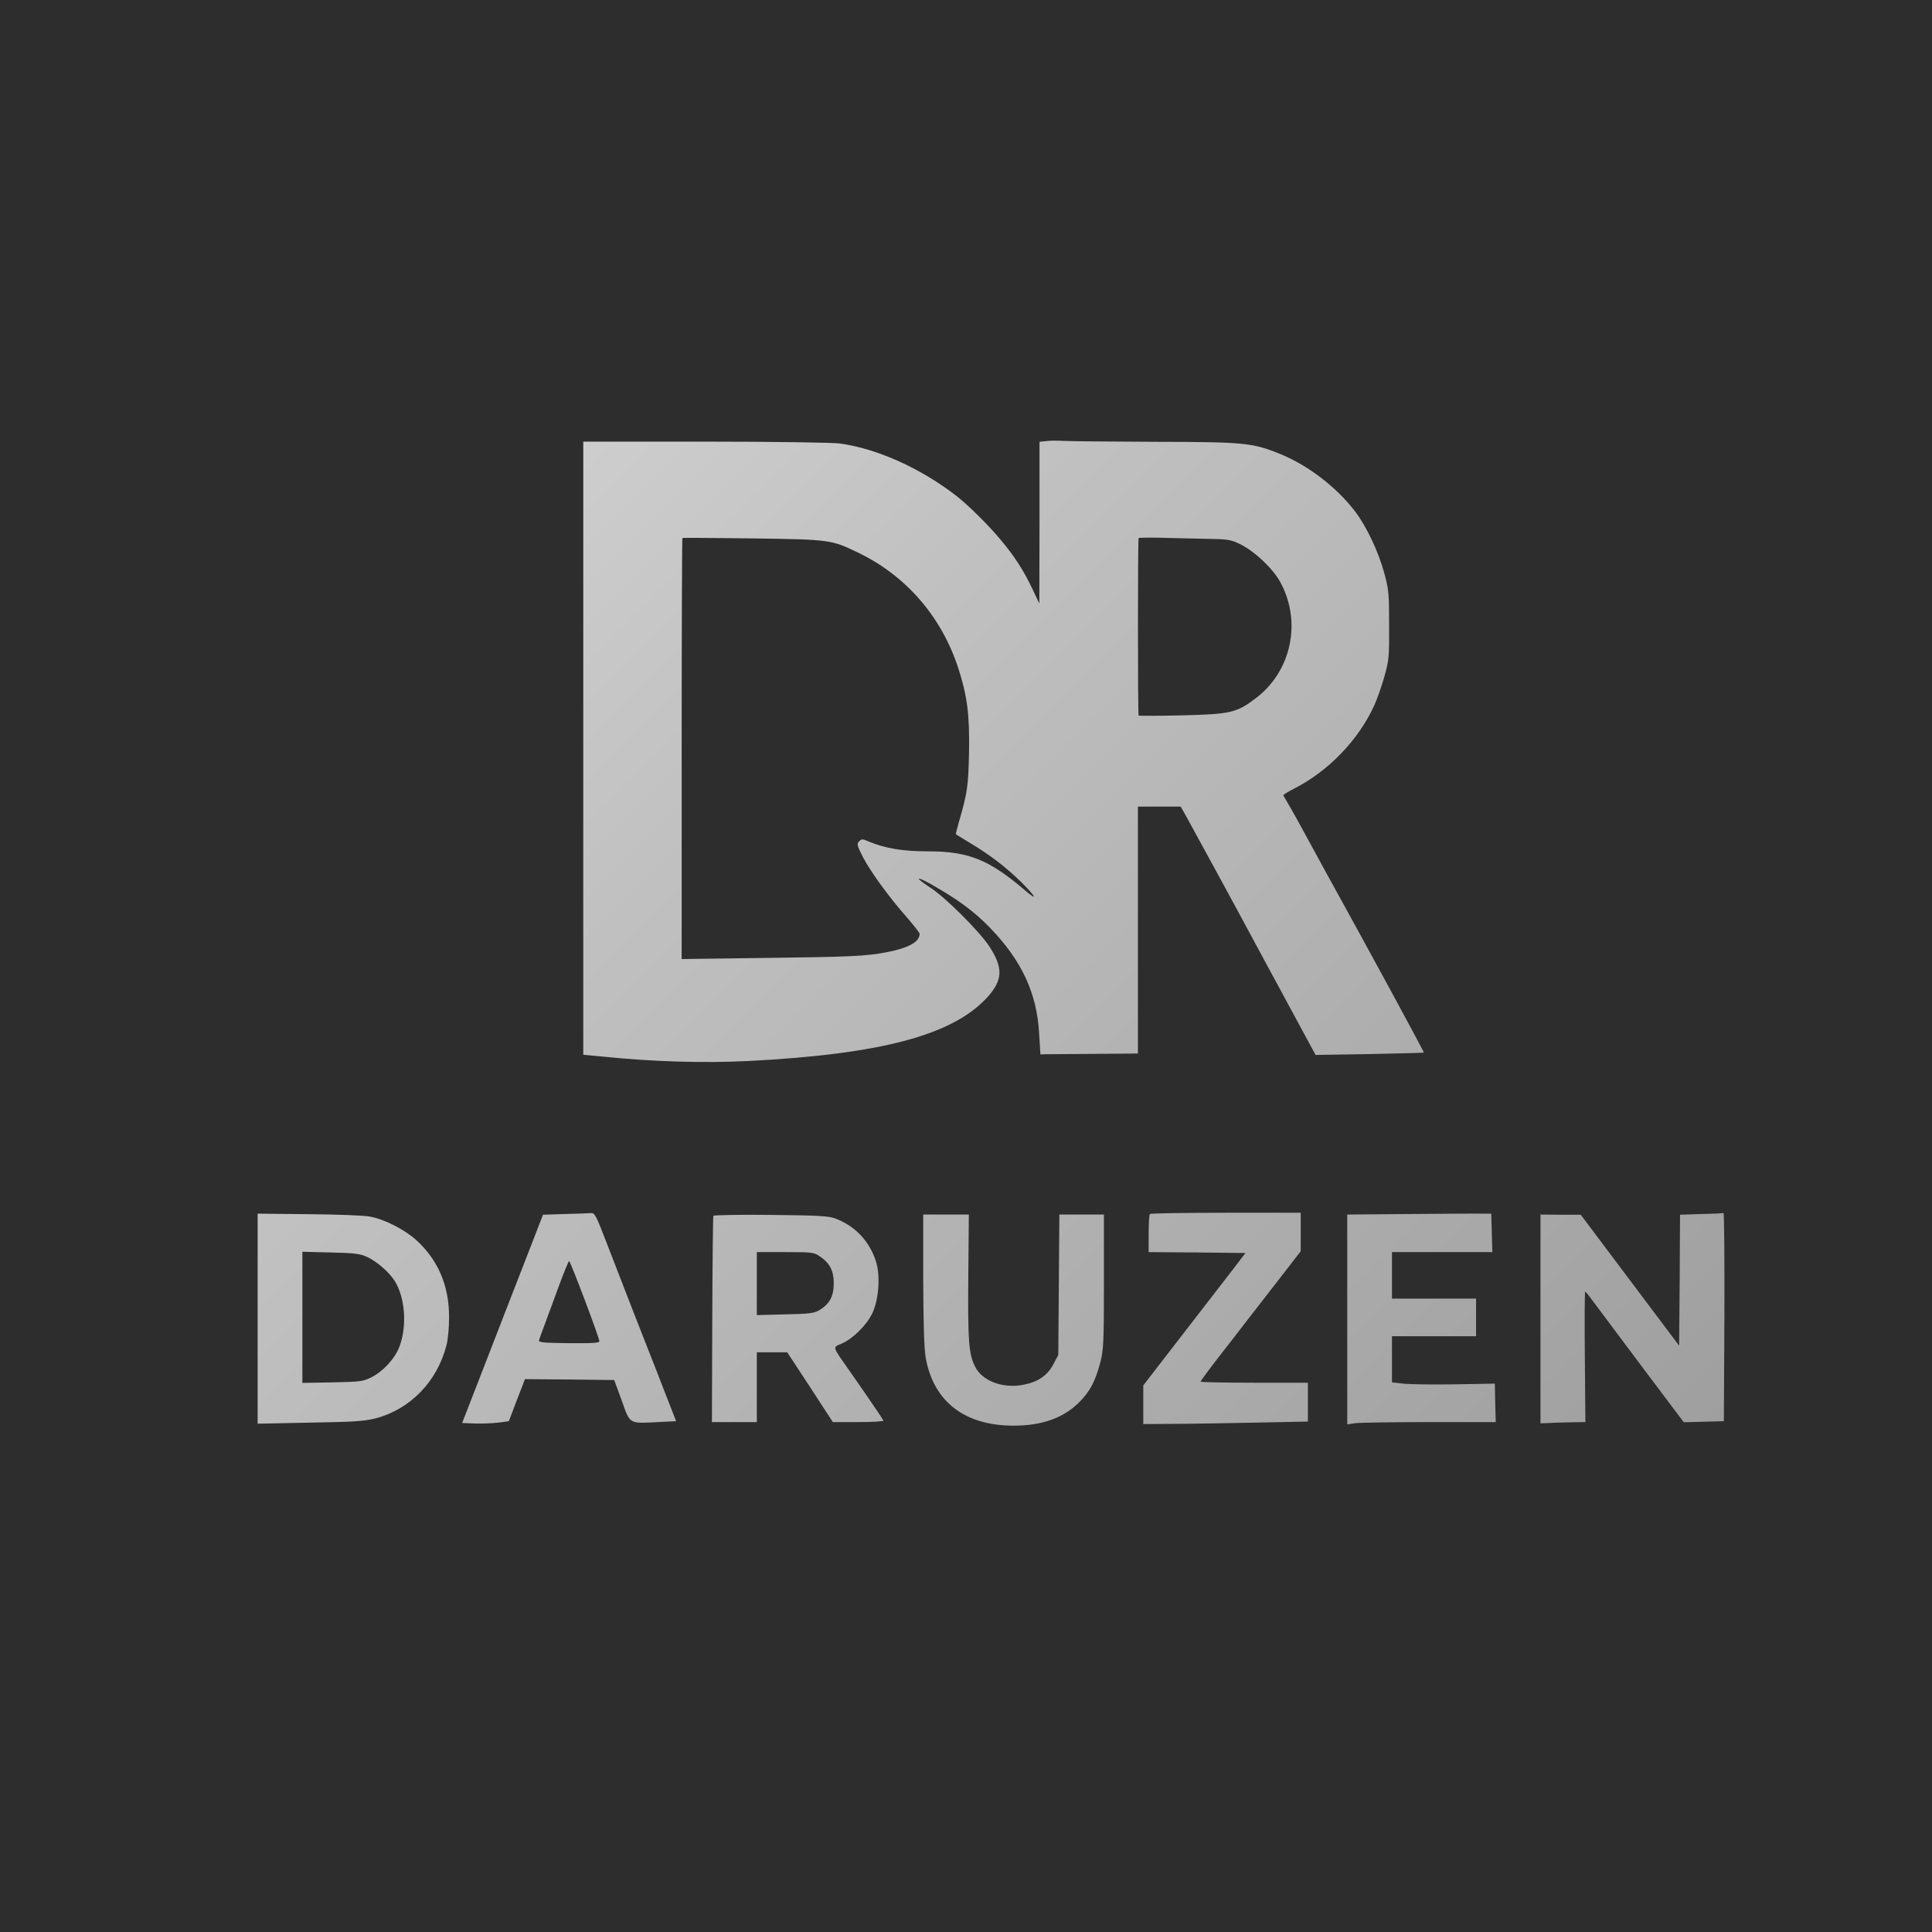
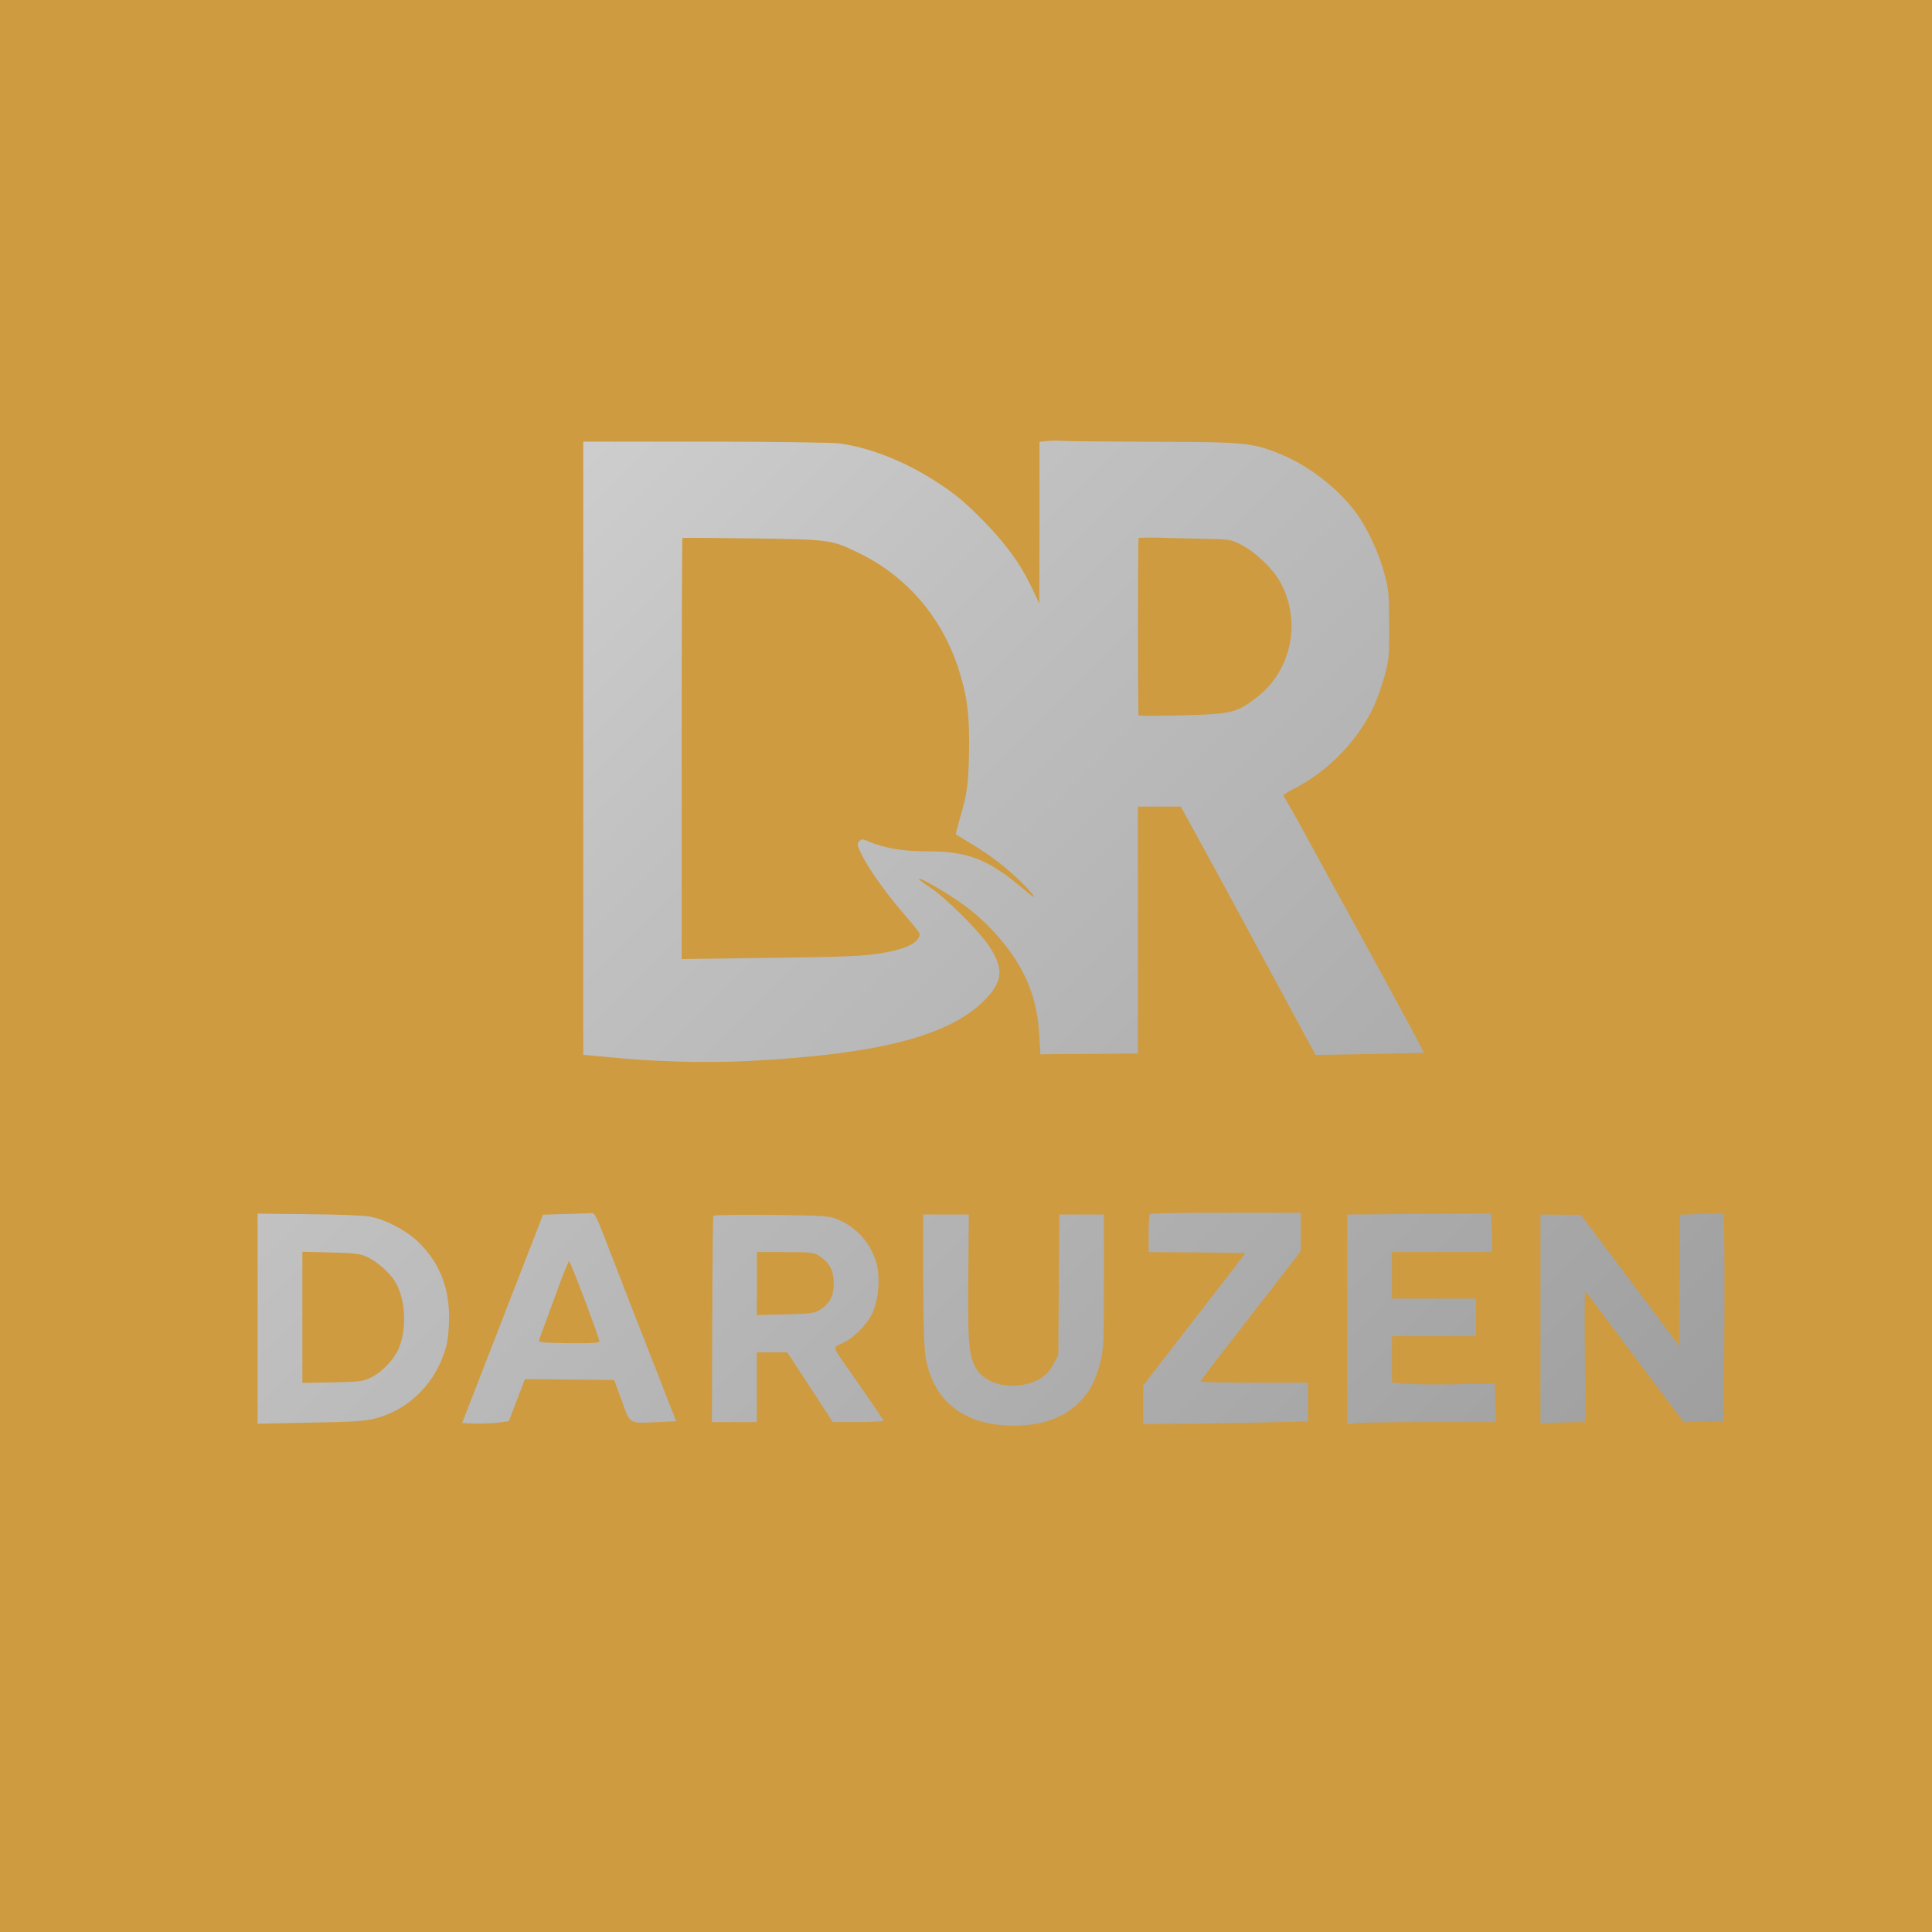
<svg xmlns="http://www.w3.org/2000/svg" width="28" height="28" viewBox="0 0 28 28">
  <defs>
    <linearGradient id="bg" x1="0%" y1="0%" x2="100%" y2="100%">
      <stop offset="0%" stop-color="#E8E8E8" />
      <stop offset="40%" stop-color="#C0C0C0" />
      <stop offset="100%" stop-color="#909090" />
    </linearGradient>
  </defs>
  <circle cx="14" cy="14" r="14" fill="url(#bg)" />
-   <g transform="translate(0,28) scale(0.002593,-0.002593)" fill="#2D2D2D" stroke="none">
+   <g transform="translate(0,28) scale(0.002593,-0.002593)" fill="#CF9B41" stroke="none">
    <path d="M0 5400 l0 -5400 5400 0 5400 0 0 5400 0 5400 -5400 0 -5400 0 0 -5400z m6455 2929 c493 -1 542 -5 690 -64 161 -63 326 -189 431 -328 63 -84 128 -221 161 -342 25 -92 27 -115 27 -290 1 -177 -1 -197 -26 -287 -15 -53 -40 -125 -56 -160 -88 -195 -257 -370 -450 -468 -34 -17 -61 -34 -59 -38 2 -4 20 -34 39 -67 19 -33 53 -94 75 -135 22 -41 76 -140 120 -220 254 -460 554 -1012 551 -1015 -2 -1 -138 -5 -304 -8 l-301 -5 -79 146 c-43 80 -99 182 -122 226 -24 45 -61 113 -82 151 -21 39 -52 97 -70 130 -78 146 -355 654 -377 693 l-24 42 -119 0 -120 0 0 -690 0 -690 -245 -2 c-135 -1 -257 -2 -272 -2 l-28 -1 -7 115 c-12 226 -97 409 -274 592 -91 94 -181 160 -337 248 -82 45 -81 32 0 -21 84 -53 273 -242 331 -328 80 -122 78 -190 -10 -287 -194 -212 -594 -318 -1338 -356 -243 -12 -533 -4 -802 24 l-118 11 0 1714 0 1713 678 0 c378 0 710 -5 752 -10 207 -27 454 -137 655 -293 66 -51 183 -167 249 -247 77 -92 128 -171 177 -275 l38 -80 1 452 0 452 38 4 c20 3 64 3 97 1 33 -2 263 -4 510 -5z m-4390 -4330 c82 -14 196 -72 263 -133 121 -111 182 -254 182 -429 0 -58 -6 -127 -15 -159 -52 -202 -202 -356 -395 -407 -63 -16 -120 -20 -367 -24 l-293 -6 0 587 0 587 282 -3 c156 -1 310 -7 343 -13z m1329 -156 c87 -226 190 -490 221 -568 13 -33 39 -100 59 -150 19 -49 50 -130 70 -180 l35 -90 -102 -5 c-163 -8 -154 -14 -202 120 l-42 115 -249 3 -250 2 -45 -117 -45 -118 -59 -8 c-33 -4 -92 -6 -131 -5 l-71 3 134 345 c74 190 175 452 226 582 l92 237 120 4 c66 1 131 4 146 5 24 2 28 -7 93 -175z m3876 70 l0 -108 -85 -110 c-110 -142 -167 -215 -229 -295 -27 -36 -94 -122 -148 -191 -54 -70 -98 -130 -98 -133 0 -3 135 -6 300 -6 l300 0 0 -109 0 -108 -292 -6 c-161 -3 -368 -7 -460 -7 l-168 -1 0 108 0 108 214 277 c118 152 247 319 286 370 l71 93 -270 3 -271 2 0 103 c0 57 3 107 7 110 3 4 195 7 425 7 l418 0 0 -107z m1068 -5 l3 -108 -281 0 -280 0 0 -130 0 -130 235 0 235 0 0 -105 0 -105 -235 0 -235 0 0 -129 0 -129 63 -7 c34 -4 163 -6 287 -4 l225 4 2 -107 3 -108 -369 0 c-202 0 -389 -3 -415 -6 l-46 -7 0 587 0 586 348 3 c191 1 372 3 402 2 l55 0 3 -107z m1300 -470 l-3 -583 -112 -3 -112 -3 -228 303 c-125 167 -248 331 -273 365 -25 34 -47 62 -50 63 -3 0 -4 -164 -2 -365 l3 -365 -73 -1 c-40 -1 -97 -2 -125 -4 l-53 -2 0 584 0 583 113 -1 112 0 275 -366 275 -366 3 366 2 366 118 4 c64 1 120 4 125 5 4 1 6 -260 5 -580z m-4969 550 c110 -42 189 -125 226 -237 27 -82 17 -217 -20 -294 -33 -67 -107 -140 -170 -168 -53 -23 -56 -11 44 -154 102 -145 185 -268 189 -277 2 -4 -61 -8 -140 -8 l-143 0 -127 195 -128 195 -85 0 -85 0 0 -195 0 -195 -126 0 -125 0 2 573 c1 314 4 576 6 580 3 4 147 7 321 5 267 -3 324 -6 361 -20z m743 -325 c-3 -363 2 -433 39 -505 41 -80 157 -122 271 -99 81 16 133 52 166 115 l27 51 3 393 3 392 124 0 125 0 0 -373 c0 -336 -2 -381 -19 -449 -28 -108 -58 -166 -118 -226 -88 -89 -209 -132 -368 -132 -273 0 -447 134 -491 379 -9 55 -13 178 -14 439 l0 362 128 0 127 0 -3 -347z" />
    <path d="M3814 7791 c-2 -2 -4 -533 -4 -1179 l0 -1174 448 6 c498 6 581 10 697 32 124 24 185 58 185 103 0 6 -31 45 -68 88 -105 119 -207 260 -249 341 -33 65 -35 74 -21 88 14 14 19 14 53 -1 95 -39 191 -55 332 -55 226 0 341 -46 542 -218 75 -64 62 -37 -21 46 -86 84 -176 153 -285 218 -43 26 -79 48 -80 49 -2 1 6 33 17 71 47 162 52 198 56 384 4 215 -10 320 -61 477 -95 288 -293 515 -560 643 -149 72 -156 73 -588 79 -214 3 -391 4 -393 2z" />
    <path d="M6364 7791 c-5 -6 -5 -986 0 -992 2 -2 112 -2 243 1 274 7 305 14 416 99 197 152 253 428 132 647 -42 76 -141 169 -220 209 -57 28 -67 30 -205 32 -80 2 -194 4 -253 6 -60 1 -111 0 -113 -2z" />
    <path d="M1690 3435 l0 -366 168 3 c152 3 171 5 215 27 66 32 133 104 159 171 44 115 33 275 -26 369 -32 50 -99 108 -154 134 -40 18 -70 22 -204 25 l-158 4 0 -367z" />
    <path d="M3126 3617 c-26 -72 -62 -168 -78 -212 -17 -44 -32 -87 -35 -96 -4 -14 16 -16 166 -18 134 -1 171 1 171 11 0 19 -162 448 -169 448 -3 0 -28 -60 -55 -133z" />
    <path d="M4230 3624 l0 -176 158 4 c137 3 162 6 192 24 56 33 80 77 80 149 0 71 -22 114 -79 152 -32 22 -44 23 -192 23 l-159 0 0 -176z" />
  </g>
</svg>
